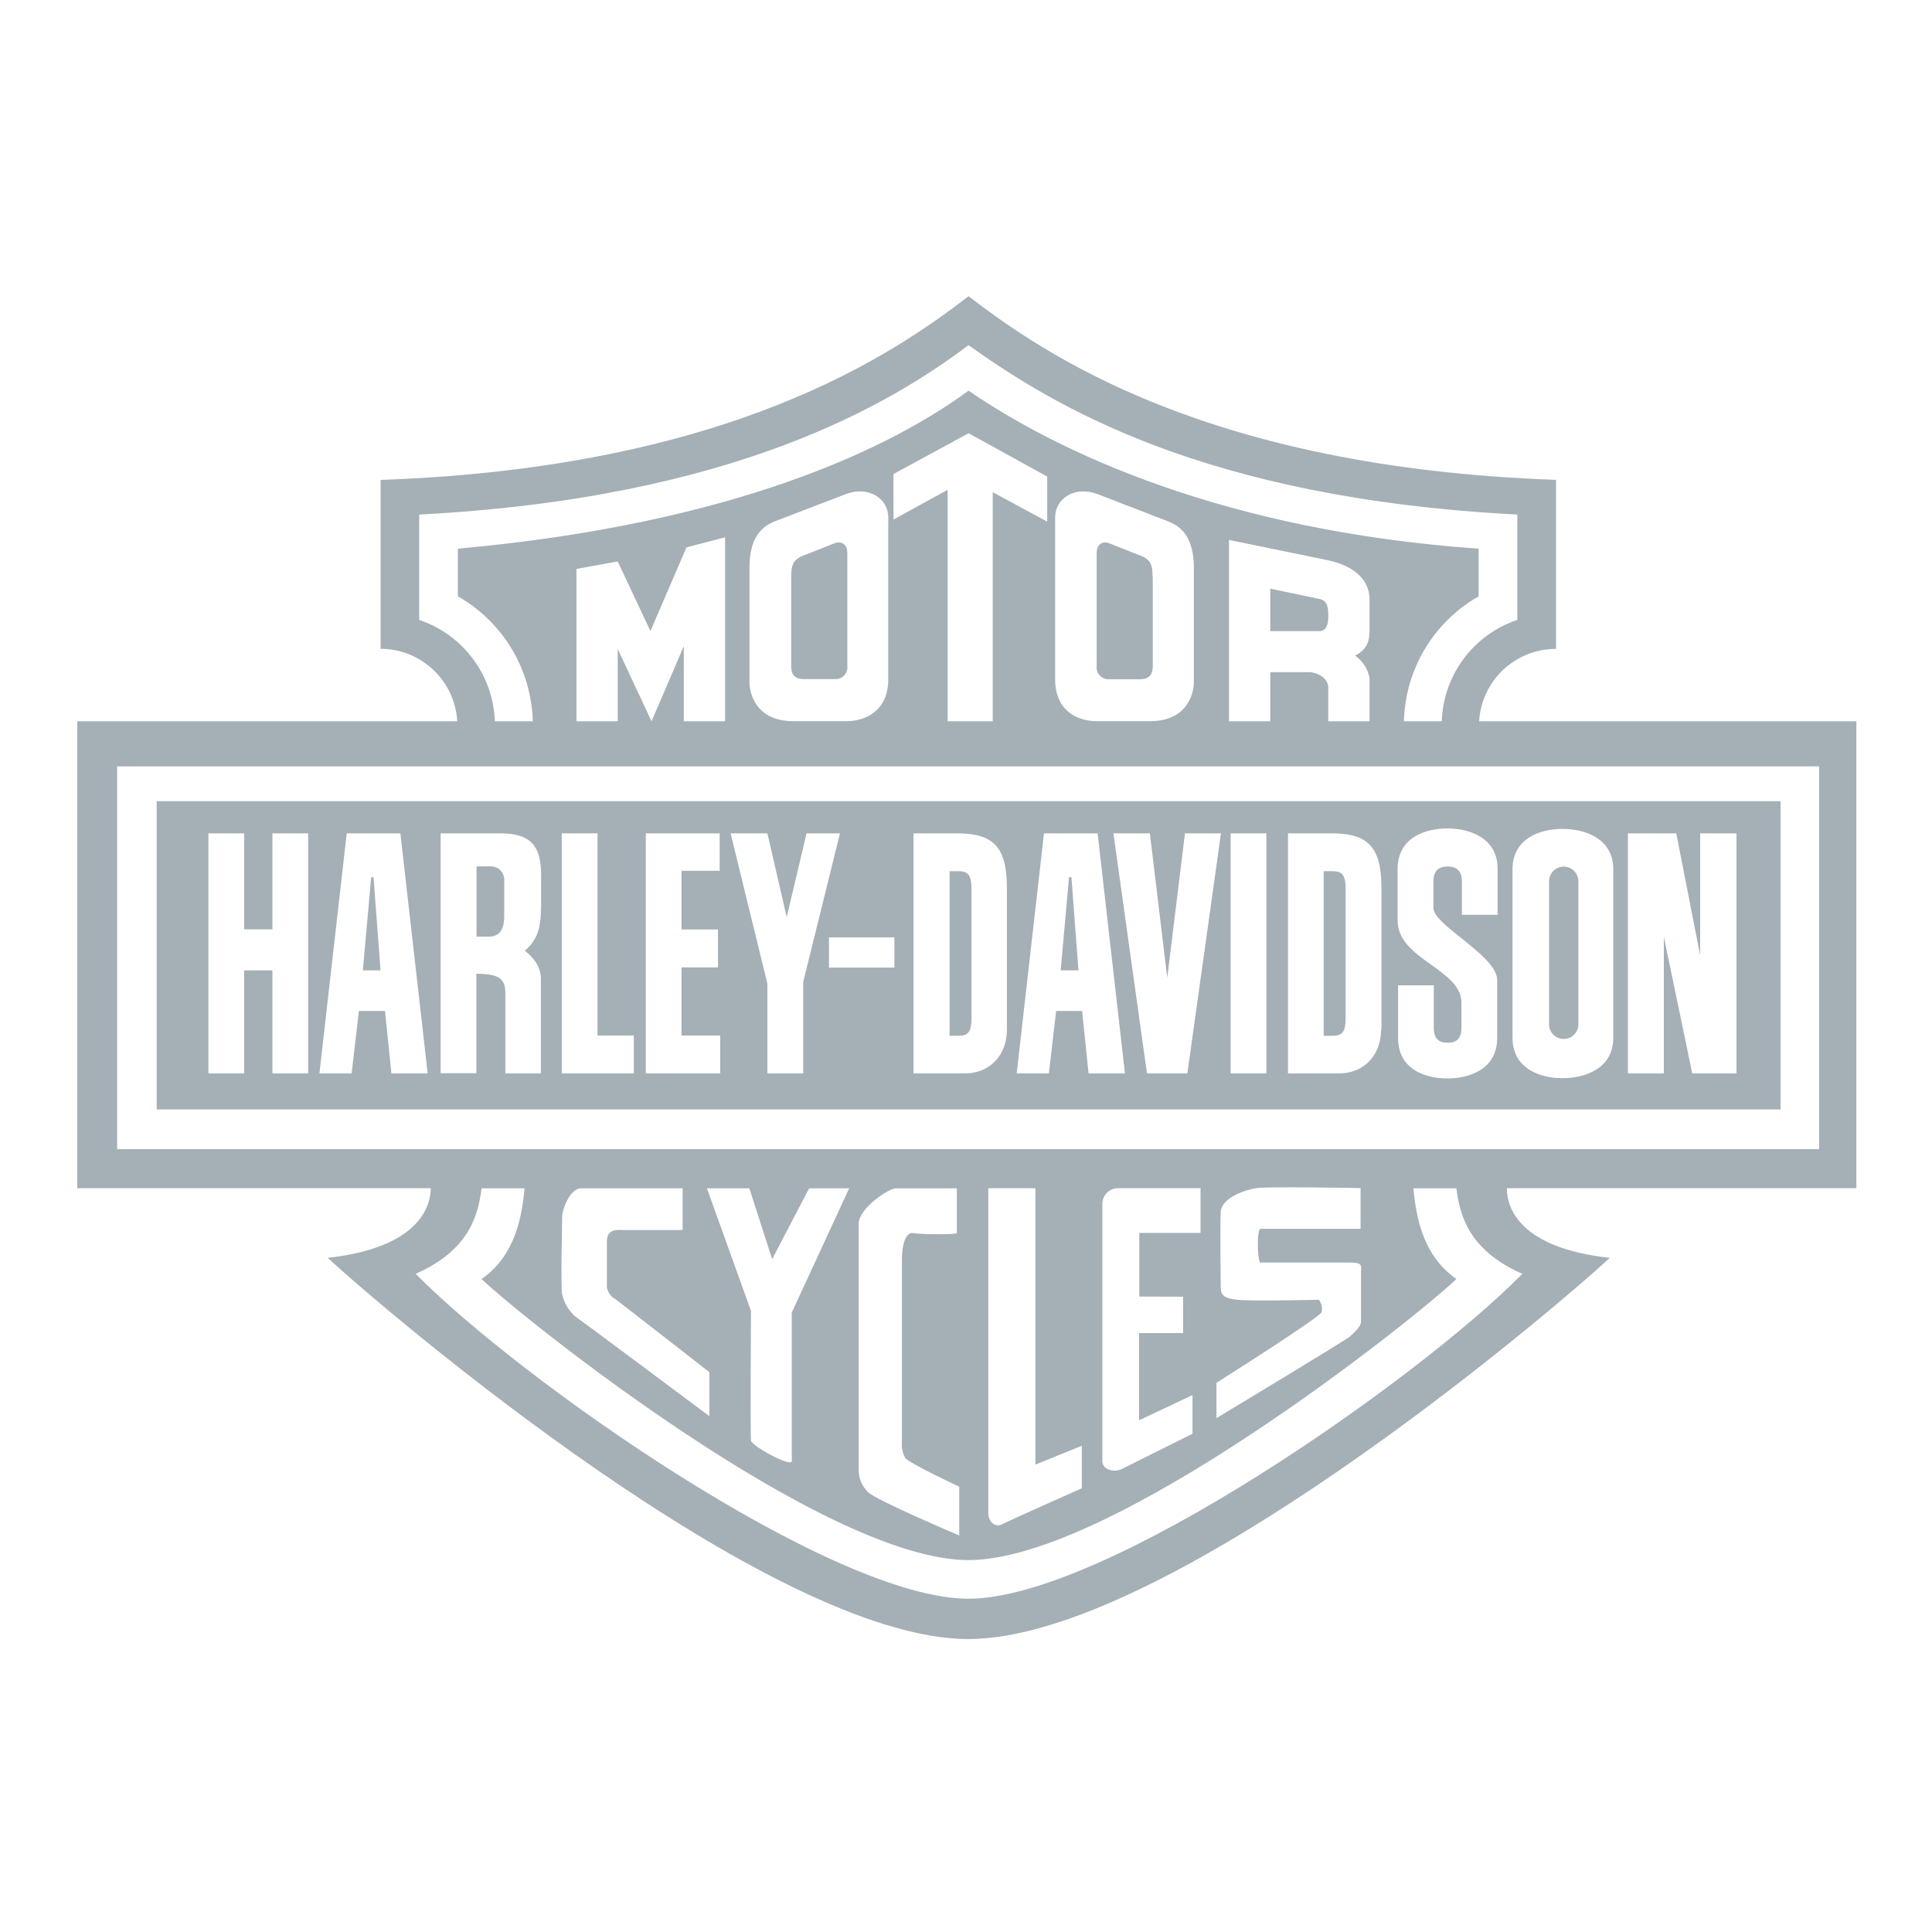
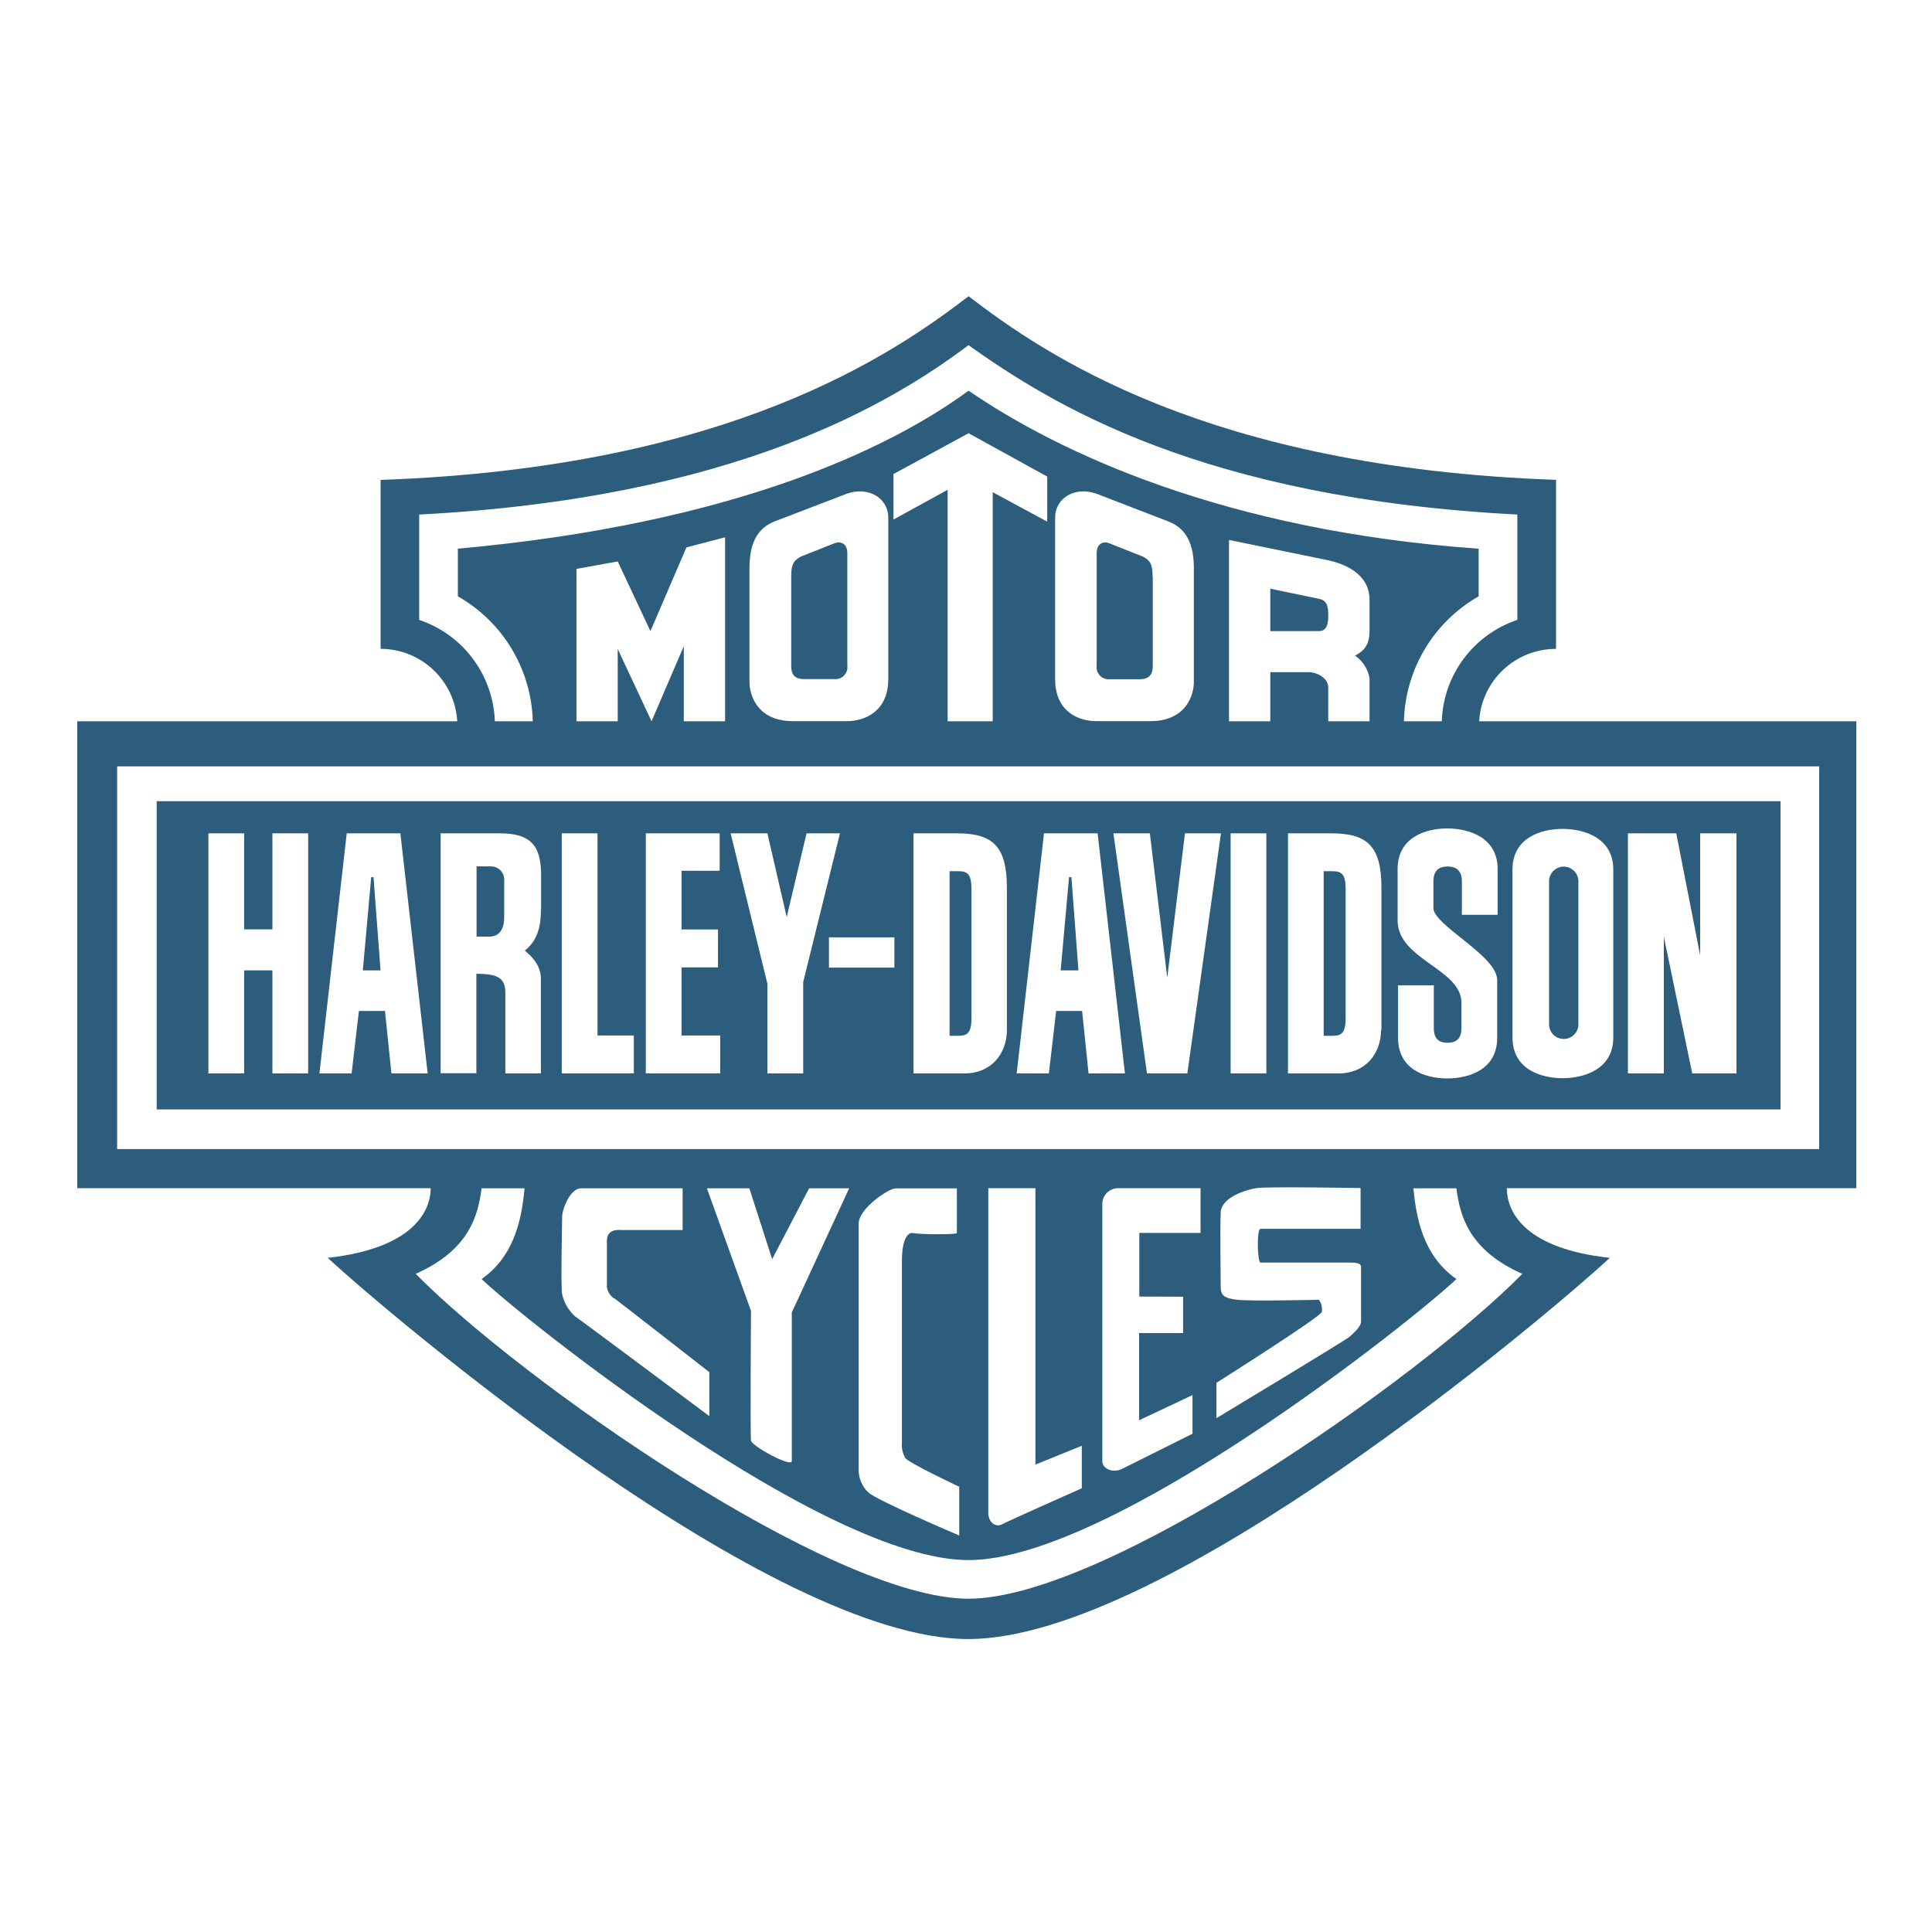
<svg xmlns="http://www.w3.org/2000/svg" id="Capa_1" data-name="Capa 1" viewBox="0 0 300 300">
  <defs>
-     <style>.cls-1{fill:#a5afb6;fill-rule:evenodd;}</style>
+     <style>.cls-1{fill:#2c5d7c;fill-rule:evenodd;}</style>
  </defs>
  <path class="cls-1" d="M288.34,112H229.68a11.94,11.94,0,0,1,11.94-11.24h0V74.51h0C187.43,72.61,162.07,54.93,150.4,46c-11.68,8.94-37.11,26.62-91.3,28.52h0v26.23h0A11.94,11.94,0,0,1,71,112h-59V184.5H66.88c0,2.32-1.23,9.18-16,10.82,10.09,9.27,68.93,59.19,99.48,59.19s89.53-49.92,99.62-59.19c-13.77-1.5-16-7.55-16-10.82h54.27V112ZM65.09,96.26V79.9h0c49-2.55,73.24-17.26,85.3-26.3,12.93,9.17,36.18,23.75,85.22,26.3h0l0,16.36h0A17.18,17.18,0,0,0,223.88,112H218A23,23,0,0,1,229.6,92.6h0l0-7.4h0C190,82.41,164.17,70.13,150.4,60.66c-12,8.83-36.2,20.65-79.3,24.54h0l0,7.4h0A23,23,0,0,1,82.73,112H76.84A17.23,17.23,0,0,0,65.09,96.26Zm147.57,9.06V112h-6.41v-5.23h0c0-1.64-2-2.39-2.87-2.39h-6.13V112h-6.41V83.84L206.25,87h0c2.18.48,6.41,1.91,6.41,6.14h0v4.57h0c0,1.63-.21,3.07-2.25,4.09a5.4,5.4,0,0,1,2.25,3.48ZM185.38,88.54v17.18h0c.07,2.12-1.16,6.26-6.75,6.26h-8.38c-2.8,0-6.41-1.48-6.41-6.53h0V80.36h0c0-3,3.06-4.91,6.47-3.68h0L181.5,81h0c2.72,1.09,3.95,3.48,3.88,7.57ZM138.74,80.7V73.61l11.66-6.34L162.61,74V81l-8.46-4.57V112h-7V76.06l-8.46,4.64Zm-.81-.34v25.09h0c0,5-3.62,6.53-6.41,6.53h-8.39c-5.59,0-6.82-4.14-6.75-6.26h0V88.54h0c-.07-4.09,1.16-6.48,3.89-7.57h0l11.18-4.29h0c3.41-1.23,6.48.68,6.48,3.68ZM101.17,112l-5.25-11.23V112H89.51V88.34l6.41-1.16L101,98l5.59-13,6-1.57V112h-6.41V100.34l-5,11.64Zm135.22,85.8c-16.1,16.36-64.72,50.45-86,50.45s-69.75-34.09-85.84-50.45c8.32-3.69,9.68-9.05,10.23-13.28h6.68c-.41,4-1.23,10.28-6.68,14.09,6.27,6,53.24,43.64,75.61,43.64s69.49-37.64,75.76-43.64c-5.46-3.81-6.27-10.13-6.68-14.09h6.68c.54,4.23,1.91,9.59,10.23,13.28Zm-141,3.8c.36.24,14.76,11.47,14.76,11.47h0v6.83h0s-20.25-15.13-20.86-15.5a6.61,6.61,0,0,1-2-3.41c-.24-1.22,0-11,0-12.08s1.22-4.39,2.93-4.39H106V191H96.56c-1.47-.13-2.32.36-2.32,1.7h0v7.2h0a2.64,2.64,0,0,0,1.1,1.71Zm14.39-17.08h6.58l3.54,11,5.74-11h6.22l-8.91,19.28v23.06h0c0,1.09-6.22-2.32-6.34-3.17s0-20.14,0-20.14h0l-6.83-19Zm30.75,41.83c.37.73,8.42,4.51,8.42,4.51h0v7.57h0s-12.93-5.49-14.15-6.72a4.79,4.79,0,0,1-1.47-3.41h0V190h0c0-2.32,4.64-5.47,5.74-5.47h9.51v6.94h0c0,.24-5.49.24-6.83,0-.73-.13-1.7.85-1.7,4.27h0V224h0a4.06,4.06,0,0,0,.48,2.32Zm27.45-1.83v6.58h0s-10.74,4.76-12.44,5.62c-1,.48-2.08-.37-2.08-1.83h0V184.5h7.32v42.92l7.2-2.92Zm15.73-23.17V207h-6.83v13.54l8.29-3.91v6l-11,5.49h0c-1.34.61-3,0-3-1.22h0V186.94h0a2.44,2.44,0,0,1,2.44-2.44h12.81v6.95h-9.51v9.88Zm21.09.48s-10.73.24-12.68,0-2.57-.61-2.57-2-.12-9.27,0-11.59,3.91-3.51,5.62-3.76,16.1,0,16.1,0h0v6.33H195.73c-.61,0-.49,5.24,0,5.24h13.9c2,0,1.71.49,1.71,1.34h0v7.81h0c0,.86-1.22,1.83-1.71,2.32s-20.74,12.69-20.74,12.69h0v-5.49h0s16.23-10.25,16.35-11a2.39,2.39,0,0,0-.49-1.95Zm77.73-23.4H18.19V119H282.48v59.46Zm-158.19-92,5.18-2.05h0c1-.41,2.05,0,2.05,1.5h0v17.46h0a1.86,1.86,0,0,1-2,2.11h-4.71c-1.5,0-2-.75-2-2h0V89.56h0c0-1.5.14-2.45,1.5-3.13ZM179,89.56v13.91h0c0,1.23-.54,2-2,2h-4.71a1.86,1.86,0,0,1-2-2.11h0V85.88h0c0-1.5,1.09-1.91,2-1.5h0l5.18,2.05h0c1.37.68,1.5,1.63,1.5,3.13ZM204.88,93c1.37.28,1.37,1.57,1.37,2.73S206,98,204.82,98h-7.57V91.41L204.88,93ZM24.33,124.41v47.86H276.48V124.41Zm23.52,42.27H42.3v-16H37.91v16H32.36V129.4h5.55v14.91H42.3V129.4h5.55v37.28Zm12.93,0-1-9.7H55.73l-1.13,9.7h-5l4.24-37.28h8.33l4.24,37.28ZM84,141.08c0,2.77-.51,4.94-2.5,6.52.29.33,2.43,1.76,2.49,4.28h0v14.8H78.47V154.21h0c0-2.25-1-3-4.5-3h0v15.44H68.42V129.4h9.17c4.46,0,6.43,1.57,6.43,6.39h0v5.29Zm14.4,25.6H87.23V129.4h5.55v31.39h5.64v5.89Zm13.44,0H100.28V129.4h11.47v5.82h-5.92v9.11h5.66v5.89h-5.66v10.57h6v5.89Zm12.87,0h-5.55V152.75l-5.71-23.35h5.71l3,13,3.08-13h5.19l-5.71,23.09v14.19Zm14.15-16.43H128.72v-4.7h10.16v4.7Zm17.49,9.68c0,3.56-2.3,6.75-6.59,6.75h-7.91V129.4h6.7c5.5,0,7.8,1.88,7.8,8.43h0v22.1Zm12.68,6.75-1-9.7H164l-1.13,9.7h-5l4.24-37.28h8.33l4.24,37.28Zm15.28,0h-6.21l-5.21-37.28h5.66l2.7,22.42L184,129.4h5.59l-5.22,37.28Zm12.33,0h-5.55V129.4h5.55v37.28Zm17.81-6.75c0,3.56-2.31,6.75-6.6,6.75H200V129.4h6.71c5.49,0,7.8,1.88,7.8,8.43h0v22.1Zm18.06-17.88H227v-5.2h0c0-1.88-1.12-2.3-2.22-2.3s-2.2.42-2.2,2.3h0V141h0c0,2.67,9.9,7.4,9.9,11.17h0v9h0c0,4.87-4.3,6.29-7.75,6.29s-7.64-1.42-7.64-6.29h0V153h5.55v6.62h0c0,1.88,1,2.3,2.14,2.3s2.15-.42,2.15-2.3h0v-3.93h0c0-5.24-9.91-6.69-9.91-12.76h0v-8h0c0-4.87,4.3-6.29,7.71-6.29s7.82,1.42,7.82,6.29h0v7.1Zm18,19.08c0,4.87-4.48,6.29-7.88,6.29s-7.77-1.42-7.77-6.29h0V135h0c0-4.87,4.37-6.29,7.77-6.29s7.88,1.42,7.88,6.29h0v26.18Zm19.05,5.55h-6.79l-4.41-21.22v21.22h-5.58V129.4h7.51L264,148.35V129.4h5.64v37.28Zm-213.22-16,1.3-14.47h.36l1.09,14.47ZM74,134.53h2.2a2.07,2.07,0,0,1,2.09,2.31h0v5.6h0c0,1.36-.42,3-2.35,3H74V134.53Zm73.45.75h1.31c1.41,0,2.09.37,2.09,2.78h0v20h0c0,2.41-.68,2.78-2.09,2.78h-1.31V135.28Zm17.25,15.4L166,136.21h.37l1.09,14.47Zm40.84-15.4h1.31c1.42,0,2.1.37,2.1,2.78h0v20h0c0,2.41-.68,2.78-2.1,2.78h-1.31V135.28Zm35,23.61V137h0a2.28,2.28,0,1,1,4.55,0h0v21.9h0a2.28,2.28,0,1,1-4.55,0Z" />
</svg>
